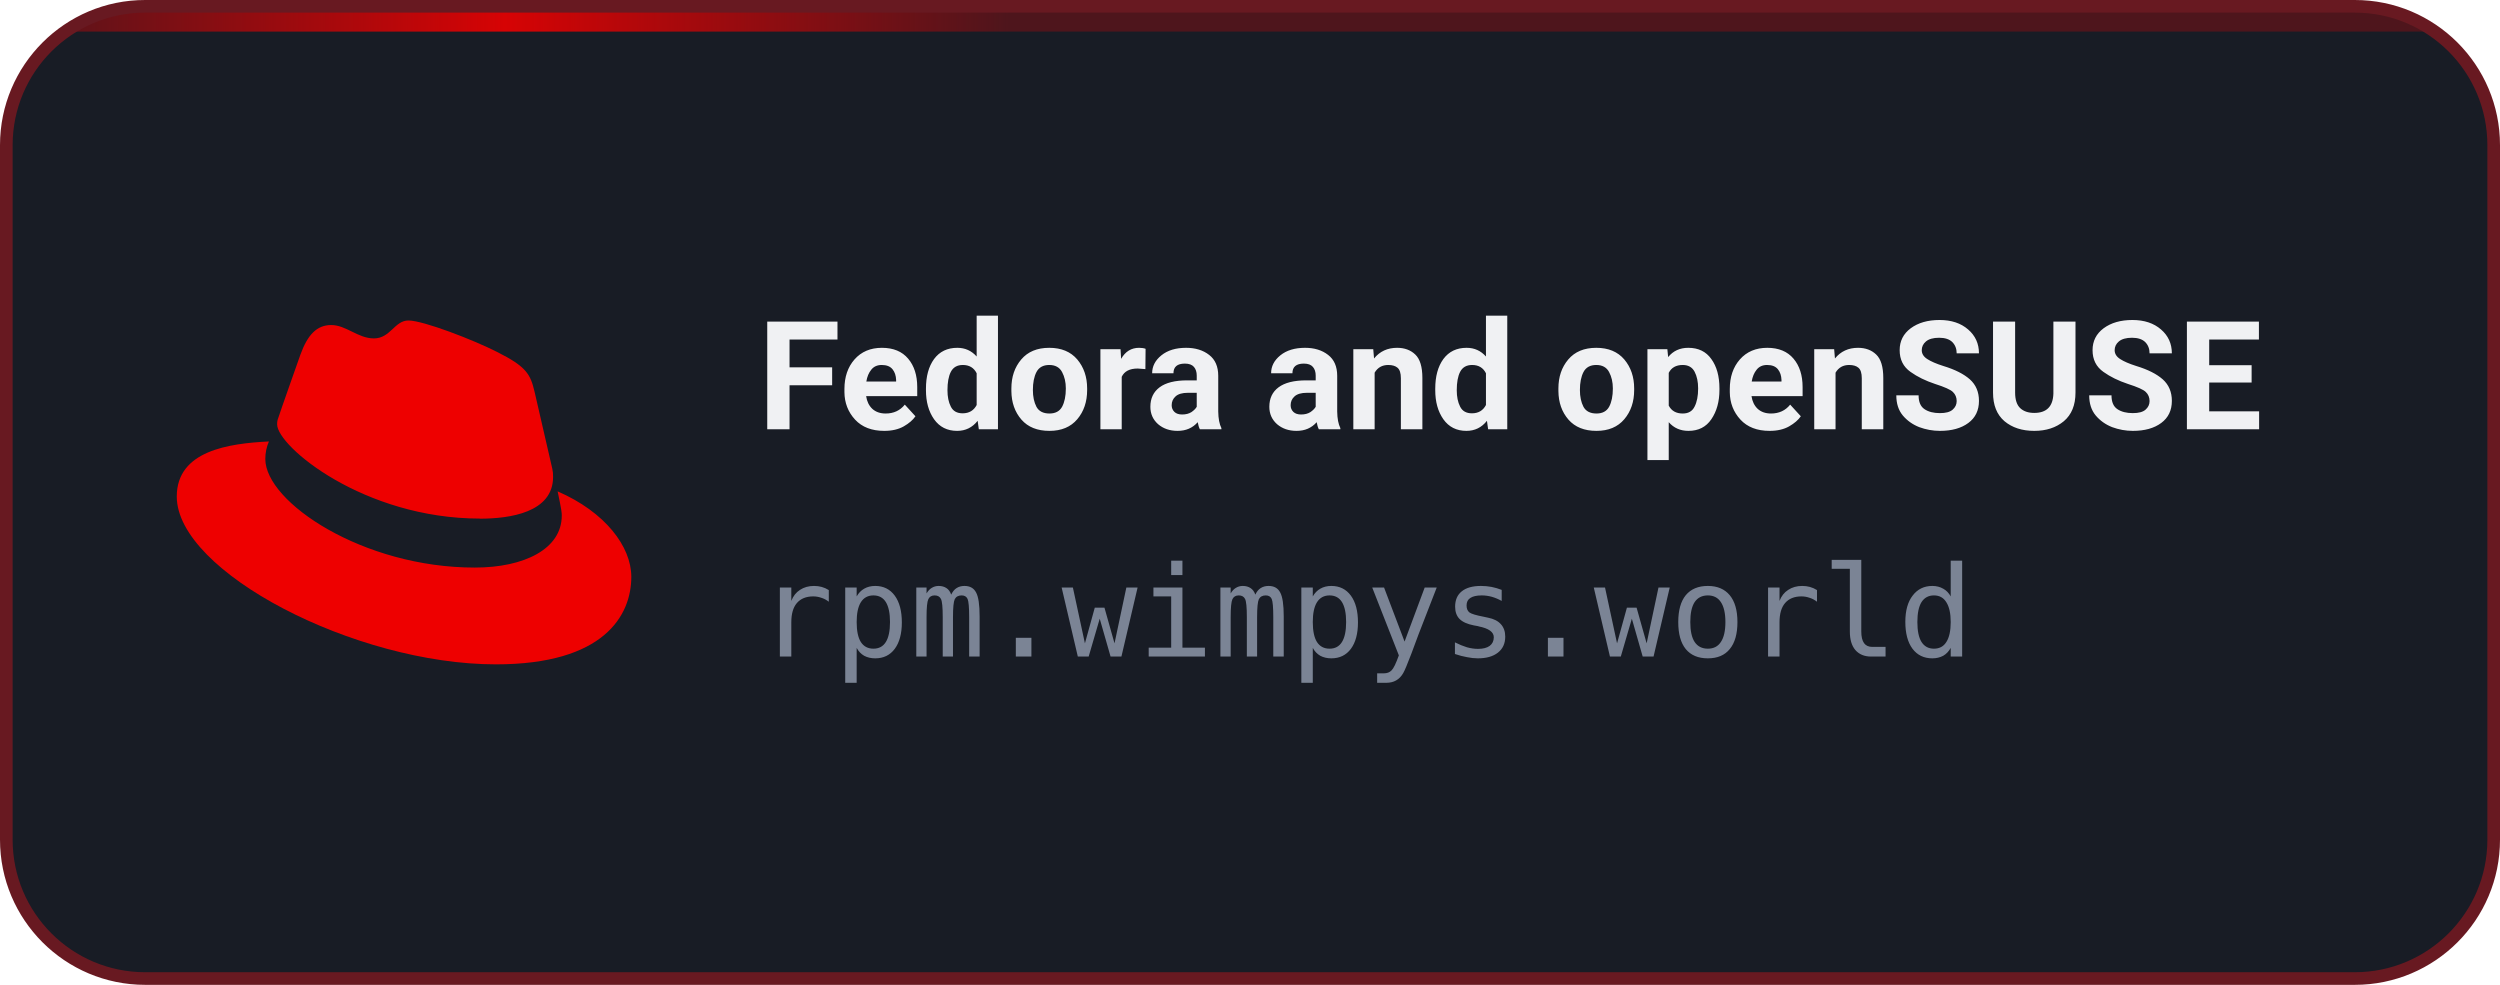
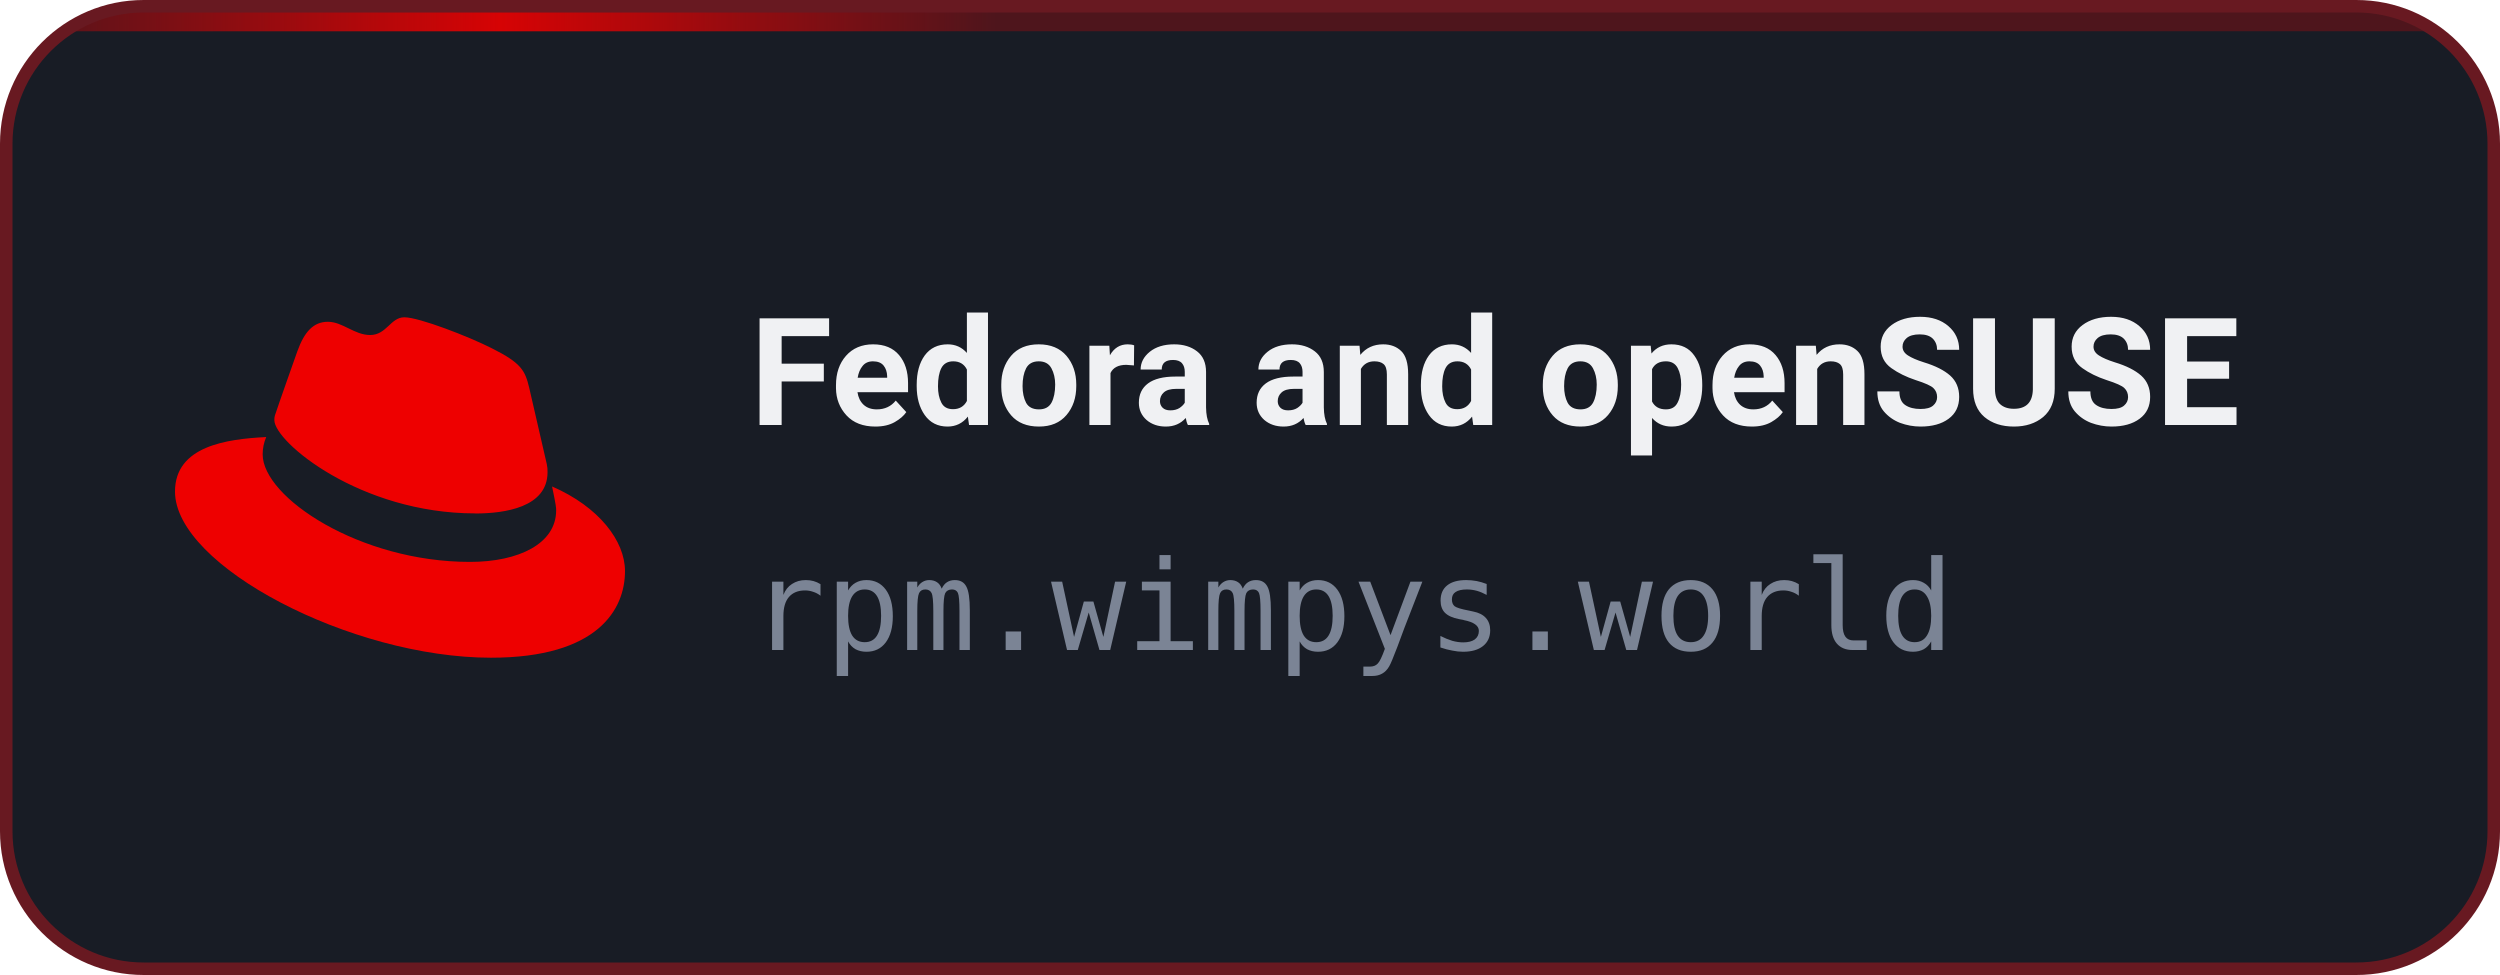
- <svg xmlns="http://www.w3.org/2000/svg" width="198" height="78" viewBox="0 0 198 78" role="img" aria-label="Fedora and openSUSE">
+ <svg xmlns="http://www.w3.org/2000/svg" width="200" height="78" viewBox="0 0 200 78" role="img" aria-label="Fedora and openSUSE">
  <defs>
    <clipPath id="pkg-clip">
-       <rect x="0.5" y="0.5" width="197" height="77" rx="11" />
+       <rect x="0.5" y="0.5" width="199" height="77" rx="11" />
    </clipPath>
    <linearGradient id="pkg-glint" x1="0" y1="0" x2="1" y2="0">
      <stop offset="0%" stop-color="#ee0000" stop-opacity="0" />
      <stop offset="50%" stop-color="#ee0000" stop-opacity="0.85" />
      <stop offset="100%" stop-color="#ee0000" stop-opacity="0" />
    </linearGradient>
  </defs>
  <style>.k-label{font-family:'Work Sans', -apple-system, BlinkMacSystemFont, 'Segoe UI', Roboto, sans-serif;font-size:12px;font-weight:700;fill:#f0f1f3}.k-domain{font-family:'Fira Code', ui-monospace, SFMono-Regular, Menlo, monospace;font-size:10px;font-weight:500;fill:#7b8495}@keyframes pkg-sweep{0%{transform:translateX(-90px);opacity:0}2%{opacity:1}12%{opacity:1}14%,100%{transform:translateX(220px);opacity:0}}.k-glint{animation:pkg-sweep 16.3s ease-in-out -4.1s infinite}@media (prefers-reduced-motion: reduce) { * { animation: none !important; } }</style>
  <g clip-path="url(#pkg-clip)">
-     <rect x="0" y="0" width="198" height="78" fill="#181c25" />
-     <rect x="0" y="0" width="198" height="2.5" fill="#ee0000" opacity="0.25" />
+     <rect x="0" y="0" width="200" height="78" fill="#181c25" />
+     <rect x="0" y="0" width="200" height="2.5" fill="#ee0000" opacity="0.25" />
    <rect class="k-glint" x="0" y="0" width="80" height="2.5" fill="url(#pkg-glint)" />
    <g transform="translate(14, 21) scale(1.5)" fill="#ee0000">
      <path d="M16.009 13.386c1.577 0 3.86-.326 3.86-2.202a1.765 1.765 0 0 0-.04-.431l-.94-4.08c-.216-.898-.406-1.305-1.982-2.093-1.223-.625-3.888-1.658-4.676-1.658-.733 0-.947.946-1.822.946-.842 0-1.467-.706-2.255-.706-.757 0-1.25.515-1.63 1.576 0 0-1.06 2.99-1.197 3.424a.81.81 0 0 0-.028.245c0 1.162 4.577 4.974 10.71 4.974m4.101-1.435c.218 1.032.218 1.14.218 1.277 0 1.765-1.984 2.745-4.593 2.745-5.895.004-11.06-3.451-11.06-5.734a2.326 2.326 0 0 1 .19-.925C2.746 9.415 0 9.794 0 12.217c0 3.969 9.405 8.861 16.851 8.861 5.71 0 7.149-2.582 7.149-4.62 0-1.605-1.387-3.425-3.887-4.512" />
    </g>
    <text x="60" y="34" class="k-label">Fedora and openSUSE</text>
    <text x="60" y="52" class="k-domain">rpm.wimpys.world</text>
  </g>
-   <rect x="0.5" y="0.5" width="197" height="77" rx="11" fill="none" stroke="#681921" stroke-width="1" />
+   <rect x="0.5" y="0.5" width="199" height="77" rx="11" fill="none" stroke="#681921" stroke-width="1" />
</svg>
